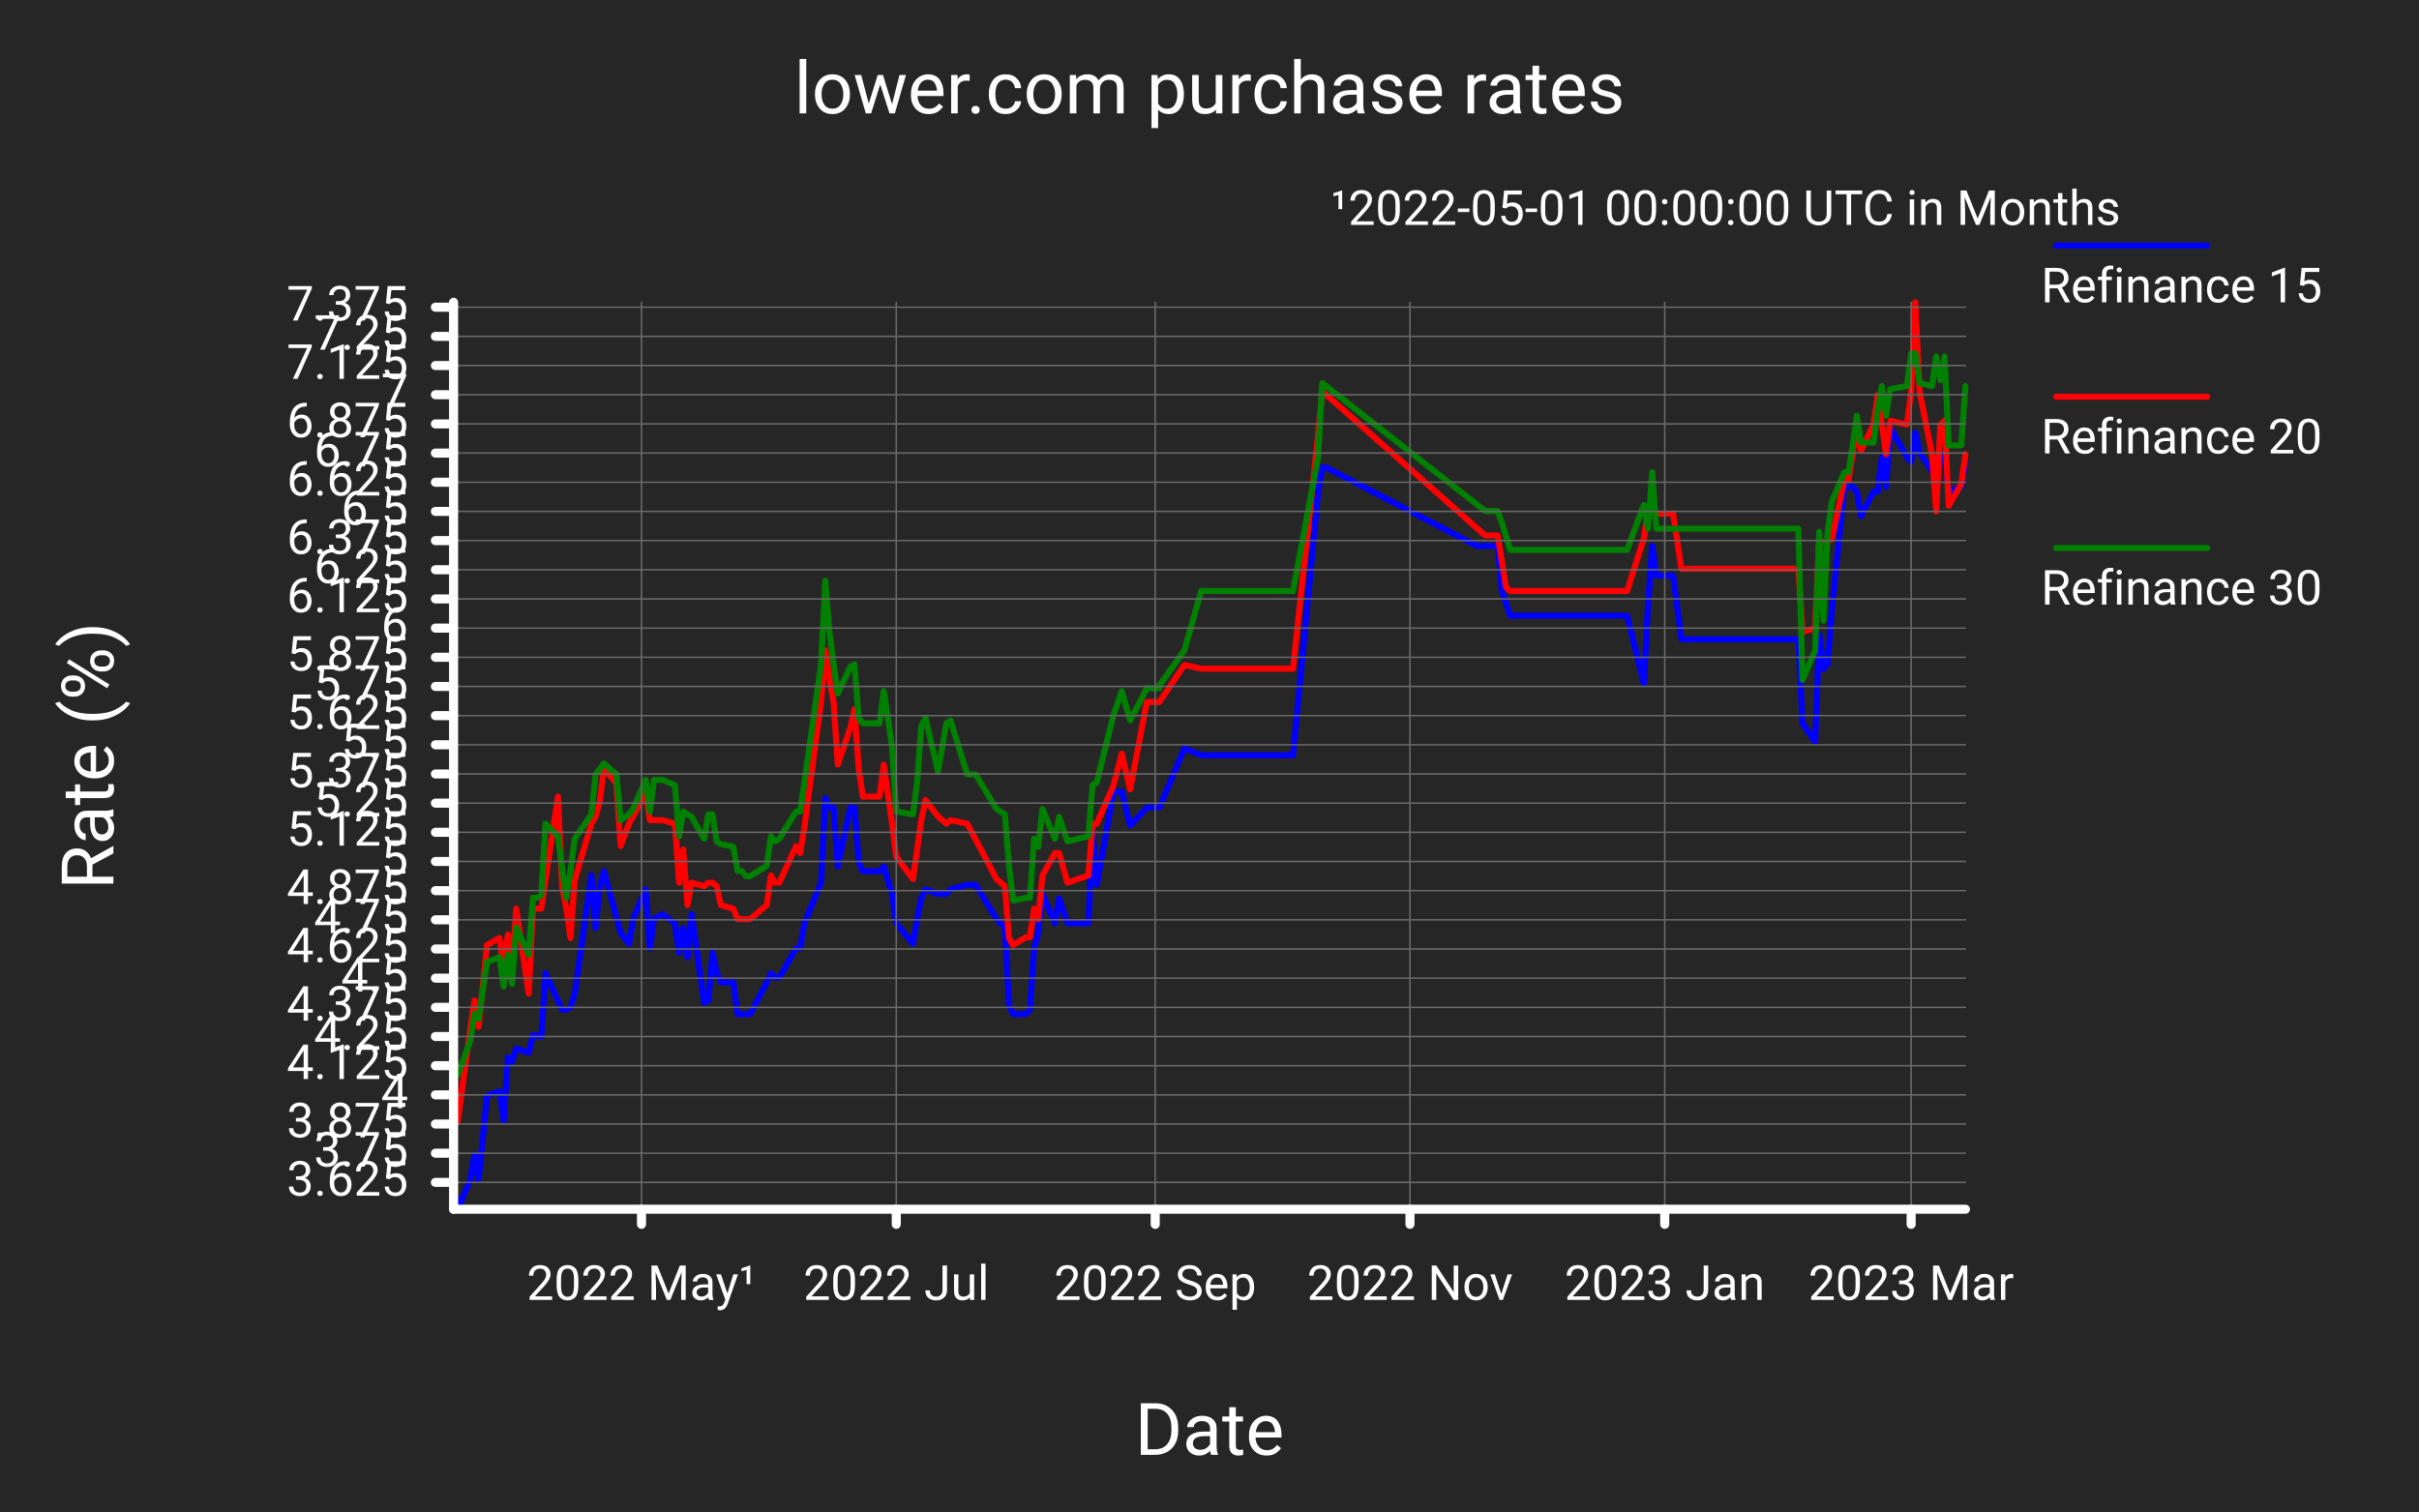
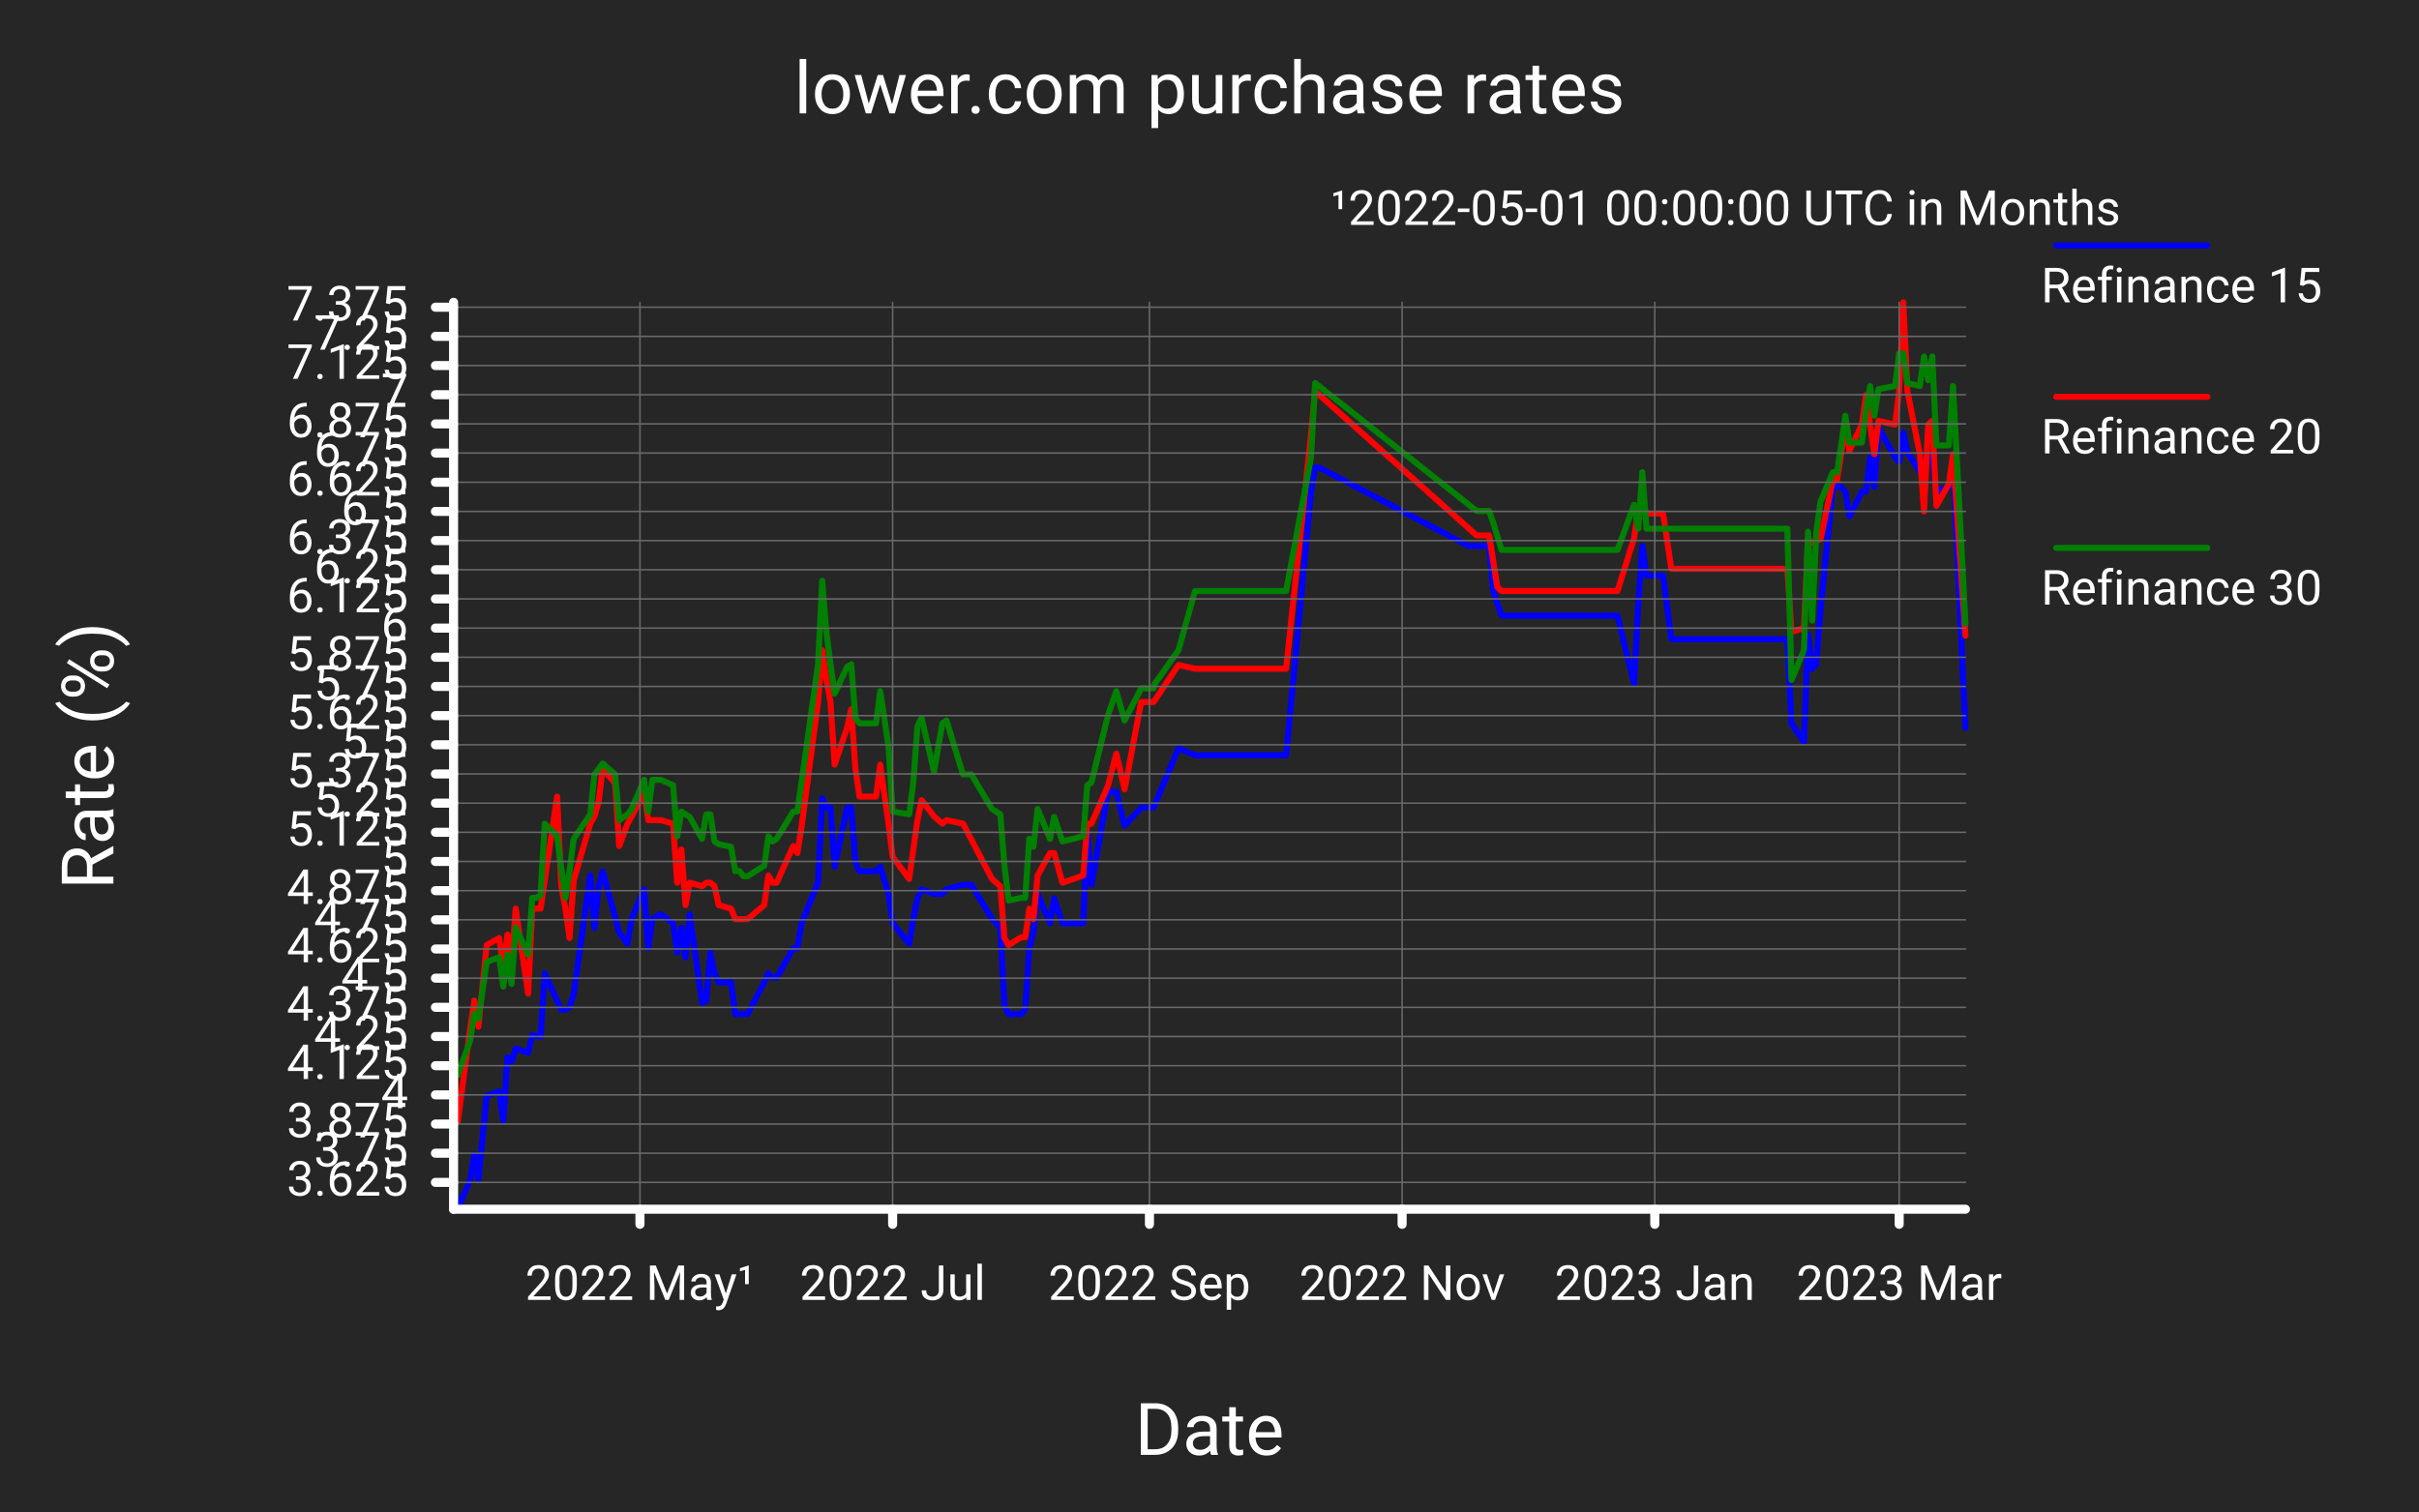
<svg xmlns="http://www.w3.org/2000/svg" class="poloto" width="800" height="500" viewBox="0 0 800 500">
  <style>.poloto{stroke-linecap:round;stroke-linejoin:round;font-family:Roboto,sans-serif;font-size:16px;}.poloto_background{fill:#262626;}.poloto_scatter{stroke-width:7}.poloto_tick_line{stroke:dimgray;stroke-width:0.5}.poloto_line{stroke-width:2}.poloto_text{fill: white;}.poloto_axis_lines{stroke: white;stroke-width:3;fill:none;stroke-dasharray:none}.poloto_title{font-size:24px;dominant-baseline:start;text-anchor:middle;}.poloto_xname{font-size:24px;dominant-baseline:start;text-anchor:middle;}.poloto_yname{font-size:24px;dominant-baseline:start;text-anchor:middle;}.poloto0stroke{stroke:blue;}.poloto1stroke{stroke:red;}.poloto2stroke{stroke:green;}.poloto3stroke{stroke:gold;}.poloto4stroke{stroke:aqua;}.poloto5stroke{stroke:lime;}.poloto6stroke{stroke:orange;}.poloto7stroke{stroke:chocolate;}.poloto0fill{fill:blue;}.poloto1fill{fill:red;}.poloto2fill{fill:green;}.poloto3fill{fill:gold;}.poloto4fill{fill:aqua;}.poloto5fill{fill:lime;}.poloto6fill{fill:orange;}.poloto7fill{fill:chocolate;}</style>
  <circle r="1e5" class="poloto_background" />
  <text class="poloto_text poloto_legend_text" x="675" y="100">Refinance 15</text>
  <line class="poloto_line poloto_legend_icon poloto0stroke poloto0legend" stroke="black" x1="680" x2="730" y1="81.25" y2="81.25" />
-   <path class="poloto_line poloto0stroke" fill="none" stroke="black" d=" M 150.00 393.13 L 151.38 400.00 L 155.52 390.27 L 156.91 381.94 L 158.29 390.27 L 158.29 390.27 L 161.05 362.48 L 165.19 361.01 L 166.57 370.74 L 167.96 349.74 L 169.34 351.21 L 170.72 346.81 L 174.86 348.28 L 176.24 342.41 L 176.24 342.41 L 179.01 342.95 L 180.39 321.95 L 184.53 331.06 L 185.91 333.99 L 187.29 333.99 L 188.67 333.22 L 190.06 328.74 L 195.58 289.53 L 196.96 306.97 L 198.34 293.46 L 199.72 288.21 L 199.72 288.21 L 205.25 308.52 L 208.01 312.22 L 209.39 303.96 L 213.54 294.16 L 214.92 313.69 L 216.30 303.96 L 216.30 303.96 L 219.06 302.42 L 223.20 305.43 L 224.59 315.16 L 224.59 315.16 L 225.97 306.90 L 227.35 316.70 L 228.73 302.42 L 232.87 331.76 L 234.25 331.06 L 235.64 315.16 L 235.64 315.16 L 237.02 321.95 L 238.40 324.96 L 242.54 324.96 L 243.92 335.46 L 245.30 335.46 L 246.69 335.46 L 248.07 335.46 L 253.59 324.96 L 254.97 321.95 L 256.35 323.42 L 257.73 323.42 L 257.73 323.42 L 263.26 313.69 L 264.64 313.69 L 266.02 305.43 L 271.55 291.92 L 272.93 264.05 L 274.31 267.14 L 275.69 267.14 L 277.07 286.67 L 281.22 267.14 L 282.60 267.14 L 283.98 285.13 L 285.36 288.21 L 290.88 288.21 L 292.27 286.67 L 293.65 291.22 L 295.03 295.70 L 296.41 305.43 L 301.93 312.22 L 303.31 303.96 L 304.70 297.17 L 306.08 294.16 L 310.22 295.70 L 312.98 295.70 L 314.36 294.16 L 319.89 292.69 L 319.89 292.69 L 319.89 292.69 L 319.89 292.69 L 319.89 292.69 L 319.89 292.69 L 322.65 292.69 L 322.65 292.69 L 322.65 292.69 L 322.65 292.69 L 322.65 292.69 L 322.65 292.69 L 329.56 303.96 L 332.32 306.90 L 333.70 332.53 L 335.08 335.46 L 339.23 335.46 L 340.61 333.99 L 341.99 313.69 L 343.37 308.44 L 344.75 295.70 L 348.90 305.43 L 348.90 305.43 L 350.28 297.17 L 353.04 305.43 L 353.04 305.43 L 359.94 305.43 L 361.33 274.70 L 362.71 292.69 L 368.23 261.89 L 370.99 261.89 L 370.99 261.89 L 373.76 273.16 L 379.28 267.14 L 379.28 267.14 L 379.28 267.14 L 379.28 267.14 L 379.28 267.14 L 379.28 267.14 L 379.28 267.14 L 379.28 267.14 L 379.28 267.14 L 383.43 267.14 L 391.71 247.53 L 397.24 249.85 L 397.24 249.85 L 401.38 249.85 L 406.91 249.85 L 408.29 249.85 L 408.29 249.85 L 408.29 249.85 L 408.29 249.85 L 408.29 249.85 L 426.24 249.85 L 427.62 249.85 L 435.91 162.92 L 437.29 154.66 L 438.67 154.66 L 488.40 180.60 L 493.92 180.60 L 495.30 180.60 L 496.69 195.50 L 499.45 203.68 L 499.45 203.68 L 504.97 203.68 L 506.35 203.68 L 507.73 203.68 L 509.12 203.68 L 513.26 203.68 L 514.64 203.68 L 517.40 203.68 L 518.78 203.68 L 522.93 203.68 L 524.31 203.68 L 524.31 203.68 L 528.45 203.68 L 532.60 203.68 L 533.98 203.68 L 535.36 203.68 L 536.74 203.68 L 538.12 203.68 L 543.65 226.15 L 545.03 200.21 L 546.41 180.60 L 547.79 190.40 L 551.93 190.40 L 553.31 190.40 L 553.31 190.40 L 556.08 211.48 L 557.46 211.48 L 561.60 211.48 L 562.98 211.48 L 564.36 211.48 L 565.75 211.48 L 567.13 211.48 L 567.13 211.48 L 567.13 211.48 L 567.13 211.48 L 574.03 211.48 L 576.80 211.48 L 580.94 211.48 L 582.32 211.48 L 585.08 211.48 L 586.46 211.48 L 591.99 211.48 L 593.37 211.48 L 594.75 211.48 L 596.13 239.27 L 600.28 245.45 L 601.66 209.93 L 603.04 221.28 L 604.42 219.74 L 605.80 201.75 L 609.94 161.07 L 611.33 161.07 L 612.71 161.07 L 614.09 162.61 L 615.47 170.79 L 619.61 162.61 L 620.99 162.61 L 622.38 151.26 L 623.76 161.07 L 625.14 141.46 L 630.66 151.26 L 632.04 152.80 L 633.43 143.08 L 634.81 149.64 L 638.95 155.97 L 640.33 152.80 L 641.71 151.26 L 643.09 151.26 L 644.48 162.61 L 648.62 161.07 L 650.00 152.80" />
+   <path class="poloto_line poloto0stroke" fill="none" stroke="black" d=" M 150.00 393.13 L 151.37 400.00 L 155.48 390.27 L 156.85 381.94 L 158.22 390.27 L 158.22 390.27 L 160.96 362.48 L 165.07 361.01 L 166.44 370.74 L 167.81 349.74 L 169.18 351.21 L 170.55 346.81 L 174.66 348.28 L 176.03 342.41 L 176.03 342.41 L 178.77 342.95 L 180.14 321.95 L 184.25 331.06 L 185.62 333.99 L 186.99 333.99 L 188.36 333.22 L 189.73 328.74 L 195.21 289.53 L 196.58 306.97 L 197.95 293.46 L 199.32 288.21 L 199.32 288.21 L 204.79 308.52 L 207.53 312.22 L 208.90 303.96 L 213.01 294.16 L 214.38 313.69 L 215.75 303.96 L 215.75 303.96 L 218.49 302.42 L 222.60 305.43 L 223.97 315.16 L 223.97 315.16 L 225.34 306.90 L 226.71 316.70 L 228.08 302.42 L 232.19 331.76 L 233.56 331.06 L 234.93 315.16 L 234.93 315.16 L 236.30 321.95 L 237.67 324.96 L 241.78 324.96 L 243.15 335.46 L 244.52 335.46 L 245.89 335.46 L 247.26 335.46 L 252.74 324.96 L 254.11 321.95 L 255.48 323.42 L 256.85 323.42 L 256.85 323.42 L 262.33 313.69 L 263.70 313.69 L 265.07 305.43 L 270.55 291.92 L 271.92 264.05 L 273.29 267.14 L 274.66 267.14 L 276.03 286.67 L 280.14 267.14 L 281.51 267.14 L 282.88 285.13 L 284.25 288.21 L 289.73 288.21 L 291.10 286.67 L 292.47 291.22 L 293.84 295.70 L 295.21 305.43 L 300.68 312.22 L 302.05 303.96 L 303.42 297.17 L 304.79 294.16 L 308.90 295.70 L 311.64 295.70 L 313.01 294.16 L 318.49 292.69 L 318.49 292.69 L 318.49 292.69 L 318.49 292.69 L 318.49 292.69 L 318.49 292.69 L 321.23 292.69 L 321.23 292.69 L 321.23 292.69 L 321.23 292.69 L 321.23 292.69 L 321.23 292.69 L 328.08 303.96 L 330.82 306.90 L 332.19 332.53 L 333.56 335.46 L 337.67 335.46 L 339.04 333.99 L 340.41 313.69 L 341.78 308.44 L 343.15 295.70 L 347.26 305.43 L 347.26 305.43 L 348.63 297.17 L 351.37 305.43 L 351.37 305.43 L 358.22 305.43 L 359.59 274.70 L 360.96 292.69 L 366.44 261.89 L 369.18 261.89 L 369.18 261.89 L 371.92 273.16 L 377.40 267.14 L 377.40 267.14 L 377.40 267.14 L 377.40 267.14 L 377.40 267.14 L 377.40 267.14 L 377.40 267.14 L 377.40 267.14 L 377.40 267.14 L 381.51 267.14 L 389.73 247.53 L 395.21 249.85 L 395.21 249.85 L 399.32 249.85 L 404.79 249.85 L 406.16 249.85 L 406.16 249.85 L 406.16 249.85 L 406.16 249.85 L 406.16 249.85 L 423.97 249.85 L 425.34 249.85 L 433.56 162.92 L 434.93 154.66 L 436.30 154.66 L 485.62 180.60 L 491.10 180.60 L 492.47 180.60 L 493.84 195.50 L 496.58 203.68 L 496.58 203.68 L 502.05 203.68 L 503.42 203.68 L 504.79 203.68 L 506.16 203.68 L 510.27 203.68 L 511.64 203.68 L 514.38 203.68 L 515.75 203.68 L 519.86 203.68 L 521.23 203.68 L 521.23 203.68 L 525.34 203.68 L 529.45 203.68 L 530.82 203.68 L 532.19 203.68 L 533.56 203.68 L 534.93 203.68 L 540.41 226.15 L 541.78 200.21 L 543.15 180.60 L 544.52 190.40 L 548.63 190.40 L 550.00 190.40 L 550.00 190.40 L 552.74 211.48 L 554.11 211.48 L 558.22 211.48 L 559.59 211.48 L 560.96 211.48 L 562.33 211.48 L 563.70 211.48 L 563.70 211.48 L 563.70 211.48 L 563.70 211.48 L 570.55 211.48 L 573.29 211.48 L 577.40 211.48 L 578.77 211.48 L 581.51 211.48 L 582.88 211.48 L 588.36 211.48 L 589.73 211.48 L 591.10 211.48 L 592.47 239.27 L 596.58 245.45 L 597.95 209.93 L 599.32 221.28 L 600.68 219.74 L 602.05 201.75 L 606.16 161.07 L 607.53 161.07 L 608.90 161.07 L 610.27 162.61 L 611.64 170.79 L 615.75 162.61 L 617.12 162.61 L 618.49 151.26 L 619.86 161.07 L 621.23 141.46 L 626.71 151.26 L 628.08 152.80 L 629.45 143.08 L 630.82 149.64 L 634.93 155.97 L 636.30 152.80 L 637.67 151.26 L 639.04 151.26 L 640.41 162.61 L 644.52 161.07 L 645.89 152.80 L 650.00 240.81" />
  <text class="poloto_text poloto_legend_text" x="675" y="150">Refinance 20</text>
  <line class="poloto_line poloto_legend_icon poloto1stroke poloto1legend" stroke="black" x1="680" x2="730" y1="131.25" y2="131.25" />
-   <path class="poloto_line poloto1stroke" fill="none" stroke="black" d=" M 150.00 350.51 L 151.38 371.13 L 155.52 340.40 L 156.91 330.98 L 158.29 339.63 L 158.29 339.63 L 161.05 312.61 L 165.19 310.29 L 166.57 320.10 L 167.96 309.14 L 169.34 318.94 L 170.72 300.57 L 174.86 328.67 L 176.24 300.57 L 176.24 300.57 L 179.01 300.57 L 179.01 300.57 L 184.53 263.51 L 185.91 293.15 L 187.29 300.57 L 188.67 310.29 L 190.06 291.22 L 195.58 272.47 L 196.96 270.07 L 198.34 265.29 L 199.72 254.32 L 203.87 259.11 L 205.25 279.88 L 208.01 272.47 L 209.39 270.07 L 213.54 262.27 L 214.92 271.31 L 216.30 271.31 L 216.30 271.31 L 219.06 271.31 L 223.20 272.47 L 224.59 292.00 L 224.59 292.00 L 225.97 281.03 L 227.35 299.41 L 228.73 292.00 L 232.87 293.15 L 234.25 292.00 L 235.64 292.00 L 235.64 292.00 L 237.02 293.15 L 238.40 299.41 L 242.54 300.57 L 243.92 304.04 L 245.30 304.04 L 246.69 304.04 L 248.07 304.04 L 253.59 299.41 L 254.97 289.60 L 256.35 292.00 L 257.73 292.00 L 257.73 292.00 L 263.26 279.88 L 264.64 282.19 L 266.02 273.62 L 271.55 232.24 L 272.93 215.11 L 274.31 224.91 L 275.69 232.24 L 277.07 252.93 L 281.22 240.74 L 282.60 234.64 L 283.98 254.17 L 285.36 263.51 L 290.88 263.51 L 292.27 252.93 L 293.65 262.74 L 295.03 272.47 L 296.41 283.43 L 301.93 290.76 L 303.31 281.03 L 304.70 271.31 L 306.08 264.67 L 310.22 270.07 L 312.98 272.47 L 314.36 271.31 L 319.89 272.47 L 319.89 272.47 L 319.89 272.47 L 319.89 272.47 L 319.89 272.47 L 319.89 272.47 L 319.89 272.47 L 319.89 272.47 L 319.89 272.47 L 319.89 272.47 L 319.89 272.47 L 319.89 272.47 L 329.56 290.76 L 332.32 293.15 L 333.70 310.29 L 335.08 312.61 L 339.23 310.06 L 340.61 310.06 L 341.99 300.57 L 343.37 304.04 L 344.75 289.60 L 348.90 282.19 L 348.90 282.19 L 350.28 282.19 L 353.04 292.00 L 353.04 292.00 L 359.94 289.60 L 361.33 272.47 L 362.71 272.47 L 368.23 259.88 L 370.99 249.31 L 370.99 249.31 L 373.76 261.12 L 379.28 232.24 L 379.28 232.24 L 379.28 232.24 L 379.28 232.24 L 379.28 232.24 L 379.28 232.24 L 379.28 232.24 L 379.28 232.24 L 379.28 232.24 L 383.43 232.24 L 391.71 219.97 L 397.24 221.20 L 400.00 221.20 L 401.38 221.20 L 401.38 221.20 L 408.29 221.20 L 409.67 221.20 L 409.67 221.20 L 409.67 221.20 L 409.67 221.20 L 426.24 221.20 L 427.62 221.20 L 435.91 143.85 L 437.29 129.41 L 437.29 129.41 L 491.16 177.12 L 493.92 177.12 L 495.30 177.12 L 498.07 194.26 L 499.45 195.50 L 499.45 195.50 L 504.97 195.50 L 506.35 195.50 L 507.73 195.50 L 509.12 195.50 L 513.26 195.50 L 514.64 195.50 L 517.40 195.50 L 518.78 195.50 L 522.93 195.50 L 524.31 195.50 L 524.31 195.50 L 528.45 195.50 L 532.60 195.50 L 533.98 195.50 L 535.36 195.50 L 536.74 195.50 L 538.12 195.50 L 543.65 178.05 L 545.03 168.55 L 546.41 167.32 L 547.79 169.87 L 551.93 169.87 L 553.31 169.87 L 553.31 169.87 L 556.08 188.16 L 557.46 188.16 L 561.60 188.16 L 562.98 188.16 L 564.36 188.16 L 565.75 188.16 L 567.13 188.16 L 567.13 188.16 L 572.65 188.16 L 572.65 188.16 L 574.03 188.16 L 576.80 188.16 L 580.94 188.16 L 582.32 188.16 L 585.08 188.16 L 586.46 188.16 L 591.99 188.16 L 593.37 188.16 L 594.75 188.16 L 596.13 209.01 L 600.28 207.77 L 601.66 178.36 L 603.04 179.59 L 603.04 179.59 L 605.80 178.36 L 609.94 158.75 L 611.33 158.75 L 612.71 150.26 L 614.09 140.45 L 615.47 149.02 L 619.61 140.45 L 620.99 130.65 L 622.38 140.45 L 623.76 150.26 L 625.14 139.22 L 630.66 140.45 L 632.04 129.41 L 633.43 100.00 L 634.81 129.41 L 638.95 150.26 L 640.33 169.17 L 641.71 140.45 L 643.09 139.22 L 644.48 167.32 L 648.62 160.06 L 650.00 150.26" />
+   <path class="poloto_line poloto1stroke" fill="none" stroke="black" d=" M 150.00 350.51 L 151.37 371.13 L 155.48 340.40 L 156.85 330.98 L 158.22 339.63 L 158.22 339.63 L 160.96 312.61 L 165.07 310.29 L 166.44 320.10 L 167.81 309.14 L 169.18 318.94 L 170.55 300.57 L 174.66 328.67 L 176.03 300.57 L 176.03 300.57 L 178.77 300.57 L 178.77 300.57 L 184.25 263.51 L 185.62 293.15 L 186.99 300.57 L 188.36 310.29 L 189.73 291.22 L 195.21 272.47 L 196.58 270.07 L 197.95 265.29 L 199.32 254.32 L 203.42 259.11 L 204.79 279.88 L 207.53 272.47 L 208.90 270.07 L 213.01 262.27 L 214.38 271.31 L 215.75 271.31 L 215.75 271.31 L 218.49 271.31 L 222.60 272.47 L 223.97 292.00 L 223.97 292.00 L 225.34 281.03 L 226.71 299.41 L 228.08 292.00 L 232.19 293.15 L 233.56 292.00 L 234.93 292.00 L 234.93 292.00 L 236.30 293.15 L 237.67 299.41 L 241.78 300.57 L 243.15 304.04 L 244.52 304.04 L 245.89 304.04 L 247.26 304.04 L 252.74 299.41 L 254.11 289.60 L 255.48 292.00 L 256.85 292.00 L 256.85 292.00 L 262.33 279.88 L 263.70 282.19 L 265.07 273.62 L 270.55 232.24 L 271.92 215.11 L 273.29 224.91 L 274.66 232.24 L 276.03 252.93 L 280.14 240.74 L 281.51 234.64 L 282.88 254.17 L 284.25 263.51 L 289.73 263.51 L 291.10 252.93 L 292.47 262.74 L 293.84 272.47 L 295.21 283.43 L 300.68 290.76 L 302.05 281.03 L 303.42 271.31 L 304.79 264.67 L 308.90 270.07 L 311.64 272.47 L 313.01 271.31 L 318.49 272.47 L 318.49 272.47 L 318.49 272.47 L 318.49 272.47 L 318.49 272.47 L 318.49 272.47 L 318.49 272.47 L 318.49 272.47 L 318.49 272.47 L 318.49 272.47 L 318.49 272.47 L 318.49 272.47 L 328.08 290.76 L 330.82 293.15 L 332.19 310.29 L 333.56 312.61 L 337.67 310.06 L 339.04 310.06 L 340.41 300.57 L 341.78 304.04 L 343.15 289.60 L 347.26 282.19 L 347.26 282.19 L 348.63 282.19 L 351.37 292.00 L 351.37 292.00 L 358.22 289.60 L 359.59 272.47 L 360.96 272.47 L 366.44 259.88 L 369.18 249.31 L 369.18 249.31 L 371.92 261.12 L 377.40 232.24 L 377.40 232.24 L 377.40 232.24 L 377.40 232.24 L 377.40 232.24 L 377.40 232.24 L 377.40 232.24 L 377.40 232.24 L 377.40 232.24 L 381.51 232.24 L 389.73 219.97 L 395.21 221.20 L 397.95 221.20 L 399.32 221.20 L 399.32 221.20 L 406.16 221.20 L 407.53 221.20 L 407.53 221.20 L 407.53 221.20 L 407.53 221.20 L 423.97 221.20 L 425.34 221.20 L 433.56 143.85 L 434.93 129.41 L 434.93 129.41 L 488.36 177.12 L 491.10 177.12 L 492.47 177.12 L 495.21 194.26 L 496.58 195.50 L 496.58 195.50 L 502.05 195.50 L 503.42 195.50 L 504.79 195.50 L 506.16 195.50 L 510.27 195.50 L 511.64 195.50 L 514.38 195.50 L 515.75 195.50 L 519.86 195.50 L 521.23 195.50 L 521.23 195.50 L 525.34 195.50 L 529.45 195.50 L 530.82 195.50 L 532.19 195.50 L 533.56 195.50 L 534.93 195.50 L 540.41 178.05 L 541.78 168.55 L 543.15 167.32 L 544.52 169.87 L 548.63 169.87 L 550.00 169.87 L 550.00 169.87 L 552.74 188.16 L 554.11 188.16 L 558.22 188.16 L 559.59 188.16 L 560.96 188.16 L 562.33 188.16 L 563.70 188.16 L 563.70 188.16 L 569.18 188.16 L 569.18 188.16 L 570.55 188.16 L 573.29 188.16 L 577.40 188.16 L 578.77 188.16 L 581.51 188.16 L 582.88 188.16 L 588.36 188.16 L 589.73 188.16 L 591.10 188.16 L 592.47 209.01 L 596.58 207.77 L 597.95 178.36 L 599.32 179.59 L 599.32 179.59 L 602.05 178.36 L 606.16 158.75 L 607.53 158.75 L 608.90 150.26 L 610.27 140.45 L 611.64 149.02 L 615.75 140.45 L 617.12 130.65 L 618.49 140.45 L 619.86 150.26 L 621.23 139.22 L 626.71 140.45 L 628.08 129.41 L 629.45 100.00 L 630.82 129.41 L 634.93 150.26 L 636.30 169.17 L 637.67 140.45 L 639.04 139.22 L 640.41 167.32 L 644.52 160.06 L 645.89 150.26 L 650.00 210.24" />
  <text class="poloto_text poloto_legend_text" x="675" y="200">Refinance 30</text>
  <line class="poloto_line poloto_legend_icon poloto2stroke poloto2legend" stroke="black" x1="680" x2="730" y1="181.25" y2="181.25" />
-   <path class="poloto_line poloto2stroke" fill="none" stroke="black" d=" M 150.00 348.35 L 151.38 355.69 L 155.52 344.26 L 156.91 335.31 L 158.29 337.00 L 158.29 337.00 L 161.05 318.24 L 165.19 316.62 L 166.57 326.35 L 167.96 315.77 L 169.34 325.50 L 170.72 306.82 L 174.86 315.77 L 176.24 297.01 L 177.62 297.01 L 179.01 296.17 L 180.39 272.47 L 184.53 276.63 L 185.91 287.29 L 187.29 297.01 L 188.67 288.14 L 190.06 277.48 L 195.58 269.38 L 196.96 256.18 L 198.34 254.40 L 199.72 252.55 L 203.87 256.18 L 205.25 271.31 L 208.01 269.38 L 209.39 267.60 L 213.54 257.95 L 214.92 268.45 L 216.30 257.95 L 216.30 257.95 L 219.06 257.95 L 223.20 259.73 L 224.59 276.63 L 224.59 276.63 L 225.97 268.45 L 227.35 269.38 L 228.73 270.23 L 232.87 277.48 L 234.25 269.38 L 235.64 269.38 L 235.64 269.38 L 237.02 278.33 L 238.40 279.26 L 242.54 280.11 L 243.92 288.14 L 245.30 288.14 L 246.69 289.84 L 248.07 289.84 L 253.59 286.36 L 254.97 276.63 L 256.35 278.33 L 257.73 277.48 L 257.73 277.48 L 263.26 268.45 L 264.64 268.45 L 266.02 258.80 L 271.55 219.74 L 272.93 192.10 L 274.31 209.01 L 275.69 219.74 L 277.07 229.46 L 281.22 220.59 L 282.60 219.74 L 283.98 237.49 L 285.36 239.27 L 290.88 239.27 L 292.27 228.62 L 293.65 237.49 L 295.03 247.22 L 296.41 268.45 L 301.93 269.38 L 303.31 258.80 L 304.70 240.20 L 306.08 237.49 L 310.22 255.25 L 312.98 239.27 L 314.36 238.34 L 319.89 256.18 L 319.89 256.18 L 319.89 256.18 L 319.89 256.18 L 319.89 256.18 L 319.89 256.18 L 322.65 256.18 L 322.65 256.18 L 322.65 256.18 L 322.65 256.18 L 322.65 256.18 L 322.65 256.18 L 329.56 267.60 L 332.32 269.38 L 333.70 286.36 L 335.08 297.86 L 339.23 297.01 L 340.61 297.01 L 341.99 277.48 L 343.37 280.11 L 344.75 267.60 L 348.90 277.48 L 348.90 277.48 L 350.28 270.23 L 353.04 278.33 L 353.04 278.33 L 359.94 276.63 L 361.33 259.73 L 362.71 258.80 L 368.23 236.57 L 370.99 228.62 L 370.99 228.62 L 373.76 238.34 L 379.28 227.69 L 379.28 227.69 L 379.28 227.69 L 379.28 227.69 L 379.28 227.69 L 379.28 227.69 L 379.28 227.69 L 379.28 227.69 L 383.43 227.69 L 383.43 226.76 L 391.71 215.11 L 397.24 195.50 L 397.24 195.50 L 401.38 195.50 L 401.38 195.50 L 408.29 195.50 L 409.67 195.50 L 409.67 195.50 L 409.67 195.50 L 409.67 195.50 L 426.24 195.50 L 427.62 195.50 L 435.91 151.34 L 437.29 126.71 L 437.29 126.71 L 491.16 169.02 L 493.92 169.02 L 495.30 169.02 L 496.69 172.95 L 499.45 181.91 L 499.45 181.91 L 504.97 181.91 L 506.35 181.91 L 507.73 181.91 L 509.12 181.91 L 513.26 181.91 L 514.64 181.91 L 517.40 181.91 L 518.78 181.91 L 522.93 181.91 L 524.31 181.91 L 524.31 181.91 L 528.45 181.91 L 532.60 181.91 L 533.98 181.91 L 535.36 181.91 L 536.74 181.91 L 538.12 181.91 L 543.65 167.01 L 545.03 174.88 L 546.41 156.20 L 547.79 174.88 L 551.93 174.88 L 553.31 174.88 L 553.31 174.88 L 556.08 174.88 L 557.46 174.88 L 561.60 174.88 L 562.98 174.88 L 564.36 174.88 L 565.75 174.88 L 567.13 174.88 L 567.13 174.88 L 572.65 174.88 L 572.65 174.88 L 574.03 174.88 L 576.80 174.88 L 580.94 174.88 L 582.32 174.88 L 585.08 174.88 L 586.46 174.88 L 591.99 174.88 L 593.37 174.88 L 594.75 174.88 L 596.13 224.91 L 600.28 215.11 L 601.66 175.89 L 603.04 205.30 L 604.42 175.89 L 605.80 166.01 L 609.94 156.20 L 611.33 156.20 L 612.71 147.32 L 614.09 137.52 L 615.47 146.40 L 619.61 146.40 L 620.99 135.59 L 622.38 127.71 L 623.76 137.52 L 625.14 128.72 L 630.66 127.71 L 632.04 116.91 L 633.43 116.91 L 634.81 126.71 L 638.95 127.71 L 640.33 117.91 L 641.71 125.78 L 643.09 117.91 L 644.48 147.32 L 648.62 147.32 L 650.00 127.71" />
+   <path class="poloto_line poloto2stroke" fill="none" stroke="black" d=" M 150.00 348.35 L 151.37 355.69 L 155.48 344.26 L 156.85 335.31 L 158.22 337.00 L 158.22 337.00 L 160.96 318.24 L 165.07 316.62 L 166.44 326.35 L 167.81 315.77 L 169.18 325.50 L 170.55 306.82 L 174.66 315.77 L 176.03 297.01 L 177.40 297.01 L 178.77 296.17 L 180.14 272.47 L 184.25 276.63 L 185.62 287.29 L 186.99 297.01 L 188.36 288.14 L 189.73 277.48 L 195.21 269.38 L 196.58 256.18 L 197.95 254.40 L 199.32 252.55 L 203.42 256.18 L 204.79 271.31 L 207.53 269.38 L 208.90 267.60 L 213.01 257.95 L 214.38 268.45 L 215.75 257.95 L 215.75 257.95 L 218.49 257.95 L 222.60 259.73 L 223.97 276.63 L 223.97 276.63 L 225.34 268.45 L 226.71 269.38 L 228.08 270.23 L 232.19 277.48 L 233.56 269.38 L 234.93 269.38 L 234.93 269.38 L 236.30 278.33 L 237.67 279.26 L 241.78 280.11 L 243.15 288.14 L 244.52 288.14 L 245.89 289.84 L 247.26 289.84 L 252.74 286.36 L 254.11 276.63 L 255.48 278.33 L 256.85 277.48 L 256.85 277.48 L 262.33 268.45 L 263.70 268.45 L 265.07 258.80 L 270.55 219.74 L 271.92 192.10 L 273.29 209.01 L 274.66 219.74 L 276.03 229.46 L 280.14 220.59 L 281.51 219.74 L 282.88 237.49 L 284.25 239.27 L 289.73 239.27 L 291.10 228.62 L 292.47 237.49 L 293.84 247.22 L 295.21 268.45 L 300.68 269.38 L 302.05 258.80 L 303.42 240.20 L 304.79 237.49 L 308.90 255.25 L 311.64 239.27 L 313.01 238.34 L 318.49 256.18 L 318.49 256.18 L 318.49 256.18 L 318.49 256.18 L 318.49 256.18 L 318.49 256.18 L 321.23 256.18 L 321.23 256.18 L 321.23 256.18 L 321.23 256.18 L 321.23 256.18 L 321.23 256.18 L 328.08 267.60 L 330.82 269.38 L 332.19 286.36 L 333.56 297.86 L 337.67 297.01 L 339.04 297.01 L 340.41 277.48 L 341.78 280.11 L 343.15 267.60 L 347.26 277.48 L 347.26 277.48 L 348.63 270.23 L 351.37 278.33 L 351.37 278.33 L 358.22 276.63 L 359.59 259.73 L 360.96 258.80 L 366.44 236.57 L 369.18 228.62 L 369.18 228.62 L 371.92 238.34 L 377.40 227.69 L 377.40 227.69 L 377.40 227.69 L 377.40 227.69 L 377.40 227.69 L 377.40 227.69 L 377.40 227.69 L 377.40 227.69 L 381.51 227.69 L 381.51 226.76 L 389.73 215.11 L 395.21 195.50 L 395.21 195.50 L 399.32 195.50 L 399.32 195.50 L 406.16 195.50 L 407.53 195.50 L 407.53 195.50 L 407.53 195.50 L 407.53 195.50 L 423.97 195.50 L 425.34 195.50 L 433.56 151.34 L 434.93 126.71 L 434.93 126.71 L 488.36 169.02 L 491.10 169.02 L 492.47 169.02 L 493.84 172.95 L 496.58 181.91 L 496.58 181.91 L 502.05 181.91 L 503.42 181.91 L 504.79 181.91 L 506.16 181.91 L 510.27 181.91 L 511.64 181.91 L 514.38 181.91 L 515.75 181.91 L 519.86 181.91 L 521.23 181.91 L 521.23 181.91 L 525.34 181.91 L 529.45 181.91 L 530.82 181.91 L 532.19 181.91 L 533.56 181.91 L 534.93 181.91 L 540.41 167.01 L 541.78 174.88 L 543.15 156.20 L 544.52 174.88 L 548.63 174.88 L 550.00 174.88 L 550.00 174.88 L 552.74 174.88 L 554.11 174.88 L 558.22 174.88 L 559.59 174.88 L 560.96 174.88 L 562.33 174.88 L 563.70 174.88 L 563.70 174.88 L 569.18 174.88 L 569.18 174.88 L 570.55 174.88 L 573.29 174.88 L 577.40 174.88 L 578.77 174.88 L 581.51 174.88 L 582.88 174.88 L 588.36 174.88 L 589.73 174.88 L 591.10 174.88 L 592.47 224.91 L 596.58 215.11 L 597.95 175.89 L 599.32 205.30 L 600.68 175.89 L 602.05 166.01 L 606.16 156.20 L 607.53 156.20 L 608.90 147.32 L 610.27 137.52 L 611.64 146.40 L 615.75 146.40 L 617.12 135.59 L 618.49 127.71 L 619.86 137.52 L 621.23 128.72 L 626.71 127.71 L 628.08 116.91 L 629.45 116.91 L 630.82 126.71 L 634.93 127.71 L 636.30 117.91 L 637.67 125.78 L 639.04 117.91 L 640.41 147.32 L 644.52 147.32 L 645.89 127.71 L 650.00 206.23" />
  <text class="poloto_labels poloto_text poloto_title" x="400" y="37.5">lower.com purchase rates</text>
  <text class="poloto_labels poloto_text poloto_xname" x="400" y="481.25">Date</text>
  <text class="poloto_labels poloto_text poloto_yname" transform="rotate(-90,37.5,250)" x="37.5" y="250">Rate (%)</text>
  <text class="poloto_tick_labels poloto_text" dominant-baseline="middle" text-anchor="start" x="150" y="70" />
  <line class="poloto_axis_lines" stroke="black" x1="150" x2="144" y1="391.122" y2="391.122" />
  <line class="poloto_tick_line" stroke="black" x1="150" x2="650" y1="391.122" y2="391.122" />
  <text class="poloto_tick_labels poloto_text" dominant-baseline="middle" text-anchor="end" x="135" y="391.122">3.625</text>
  <line class="poloto_axis_lines" stroke="black" x1="150" x2="144" y1="381.472" y2="381.472" />
  <line class="poloto_tick_line" stroke="black" x1="150" x2="650" y1="381.472" y2="381.472" />
  <text class="poloto_tick_labels poloto_text" dominant-baseline="middle" text-anchor="end" x="135" y="381.472">3.75</text>
  <line class="poloto_axis_lines" stroke="black" x1="150" x2="144" y1="371.822" y2="371.822" />
  <line class="poloto_tick_line" stroke="black" x1="150" x2="650" y1="371.822" y2="371.822" />
  <text class="poloto_tick_labels poloto_text" dominant-baseline="middle" text-anchor="end" x="135" y="371.822">3.875</text>
  <line class="poloto_axis_lines" stroke="black" x1="150" x2="144" y1="362.172" y2="362.172" />
  <line class="poloto_tick_line" stroke="black" x1="150" x2="650" y1="362.172" y2="362.172" />
  <text class="poloto_tick_labels poloto_text" dominant-baseline="middle" text-anchor="end" x="135" y="362.172">4</text>
  <line class="poloto_axis_lines" stroke="black" x1="150" x2="144" y1="352.522" y2="352.522" />
  <line class="poloto_tick_line" stroke="black" x1="150" x2="650" y1="352.522" y2="352.522" />
  <text class="poloto_tick_labels poloto_text" dominant-baseline="middle" text-anchor="end" x="135" y="352.522">4.125</text>
  <line class="poloto_axis_lines" stroke="black" x1="150" x2="144" y1="342.872" y2="342.872" />
  <line class="poloto_tick_line" stroke="black" x1="150" x2="650" y1="342.872" y2="342.872" />
  <text class="poloto_tick_labels poloto_text" dominant-baseline="middle" text-anchor="end" x="135" y="342.872">4.25</text>
  <line class="poloto_axis_lines" stroke="black" x1="150" x2="144" y1="333.222" y2="333.222" />
  <line class="poloto_tick_line" stroke="black" x1="150" x2="650" y1="333.222" y2="333.222" />
  <text class="poloto_tick_labels poloto_text" dominant-baseline="middle" text-anchor="end" x="135" y="333.222">4.375</text>
  <line class="poloto_axis_lines" stroke="black" x1="150" x2="144" y1="323.572" y2="323.572" />
  <line class="poloto_tick_line" stroke="black" x1="150" x2="650" y1="323.572" y2="323.572" />
  <text class="poloto_tick_labels poloto_text" dominant-baseline="middle" text-anchor="end" x="135" y="323.572">4.5</text>
  <line class="poloto_axis_lines" stroke="black" x1="150" x2="144" y1="313.922" y2="313.922" />
  <line class="poloto_tick_line" stroke="black" x1="150" x2="650" y1="313.922" y2="313.922" />
  <text class="poloto_tick_labels poloto_text" dominant-baseline="middle" text-anchor="end" x="135" y="313.922">4.625</text>
  <line class="poloto_axis_lines" stroke="black" x1="150" x2="144" y1="304.272" y2="304.272" />
  <line class="poloto_tick_line" stroke="black" x1="150" x2="650" y1="304.272" y2="304.272" />
  <text class="poloto_tick_labels poloto_text" dominant-baseline="middle" text-anchor="end" x="135" y="304.272">4.75</text>
  <line class="poloto_axis_lines" stroke="black" x1="150" x2="144" y1="294.622" y2="294.622" />
  <line class="poloto_tick_line" stroke="black" x1="150" x2="650" y1="294.622" y2="294.622" />
  <text class="poloto_tick_labels poloto_text" dominant-baseline="middle" text-anchor="end" x="135" y="294.622">4.875</text>
  <line class="poloto_axis_lines" stroke="black" x1="150" x2="144" y1="284.972" y2="284.972" />
  <line class="poloto_tick_line" stroke="black" x1="150" x2="650" y1="284.972" y2="284.972" />
  <text class="poloto_tick_labels poloto_text" dominant-baseline="middle" text-anchor="end" x="135" y="284.972">5</text>
  <line class="poloto_axis_lines" stroke="black" x1="150" x2="144" y1="275.322" y2="275.322" />
  <line class="poloto_tick_line" stroke="black" x1="150" x2="650" y1="275.322" y2="275.322" />
  <text class="poloto_tick_labels poloto_text" dominant-baseline="middle" text-anchor="end" x="135" y="275.322">5.125</text>
  <line class="poloto_axis_lines" stroke="black" x1="150" x2="144" y1="265.672" y2="265.672" />
  <line class="poloto_tick_line" stroke="black" x1="150" x2="650" y1="265.672" y2="265.672" />
  <text class="poloto_tick_labels poloto_text" dominant-baseline="middle" text-anchor="end" x="135" y="265.672">5.25</text>
  <line class="poloto_axis_lines" stroke="black" x1="150" x2="144" y1="256.022" y2="256.022" />
  <line class="poloto_tick_line" stroke="black" x1="150" x2="650" y1="256.022" y2="256.022" />
  <text class="poloto_tick_labels poloto_text" dominant-baseline="middle" text-anchor="end" x="135" y="256.022">5.375</text>
  <line class="poloto_axis_lines" stroke="black" x1="150" x2="144" y1="246.372" y2="246.372" />
  <line class="poloto_tick_line" stroke="black" x1="150" x2="650" y1="246.372" y2="246.372" />
  <text class="poloto_tick_labels poloto_text" dominant-baseline="middle" text-anchor="end" x="135" y="246.372">5.5</text>
  <line class="poloto_axis_lines" stroke="black" x1="150" x2="144" y1="236.722" y2="236.722" />
  <line class="poloto_tick_line" stroke="black" x1="150" x2="650" y1="236.722" y2="236.722" />
  <text class="poloto_tick_labels poloto_text" dominant-baseline="middle" text-anchor="end" x="135" y="236.722">5.625</text>
  <line class="poloto_axis_lines" stroke="black" x1="150" x2="144" y1="227.072" y2="227.072" />
  <line class="poloto_tick_line" stroke="black" x1="150" x2="650" y1="227.072" y2="227.072" />
  <text class="poloto_tick_labels poloto_text" dominant-baseline="middle" text-anchor="end" x="135" y="227.072">5.75</text>
  <line class="poloto_axis_lines" stroke="black" x1="150" x2="144" y1="217.422" y2="217.422" />
  <line class="poloto_tick_line" stroke="black" x1="150" x2="650" y1="217.422" y2="217.422" />
  <text class="poloto_tick_labels poloto_text" dominant-baseline="middle" text-anchor="end" x="135" y="217.422">5.875</text>
  <line class="poloto_axis_lines" stroke="black" x1="150" x2="144" y1="207.771" y2="207.771" />
  <line class="poloto_tick_line" stroke="black" x1="150" x2="650" y1="207.771" y2="207.771" />
  <text class="poloto_tick_labels poloto_text" dominant-baseline="middle" text-anchor="end" x="135" y="207.771">6</text>
  <line class="poloto_axis_lines" stroke="black" x1="150" x2="144" y1="198.121" y2="198.121" />
  <line class="poloto_tick_line" stroke="black" x1="150" x2="650" y1="198.121" y2="198.121" />
  <text class="poloto_tick_labels poloto_text" dominant-baseline="middle" text-anchor="end" x="135" y="198.121">6.125</text>
  <line class="poloto_axis_lines" stroke="black" x1="150" x2="144" y1="188.471" y2="188.471" />
  <line class="poloto_tick_line" stroke="black" x1="150" x2="650" y1="188.471" y2="188.471" />
  <text class="poloto_tick_labels poloto_text" dominant-baseline="middle" text-anchor="end" x="135" y="188.471">6.25</text>
  <line class="poloto_axis_lines" stroke="black" x1="150" x2="144" y1="178.821" y2="178.821" />
  <line class="poloto_tick_line" stroke="black" x1="150" x2="650" y1="178.821" y2="178.821" />
  <text class="poloto_tick_labels poloto_text" dominant-baseline="middle" text-anchor="end" x="135" y="178.821">6.375</text>
  <line class="poloto_axis_lines" stroke="black" x1="150" x2="144" y1="169.171" y2="169.171" />
  <line class="poloto_tick_line" stroke="black" x1="150" x2="650" y1="169.171" y2="169.171" />
  <text class="poloto_tick_labels poloto_text" dominant-baseline="middle" text-anchor="end" x="135" y="169.171">6.5</text>
  <line class="poloto_axis_lines" stroke="black" x1="150" x2="144" y1="159.521" y2="159.521" />
  <line class="poloto_tick_line" stroke="black" x1="150" x2="650" y1="159.521" y2="159.521" />
  <text class="poloto_tick_labels poloto_text" dominant-baseline="middle" text-anchor="end" x="135" y="159.521">6.625</text>
  <line class="poloto_axis_lines" stroke="black" x1="150" x2="144" y1="149.871" y2="149.871" />
  <line class="poloto_tick_line" stroke="black" x1="150" x2="650" y1="149.871" y2="149.871" />
  <text class="poloto_tick_labels poloto_text" dominant-baseline="middle" text-anchor="end" x="135" y="149.871">6.75</text>
  <line class="poloto_axis_lines" stroke="black" x1="150" x2="144" y1="140.221" y2="140.221" />
  <line class="poloto_tick_line" stroke="black" x1="150" x2="650" y1="140.221" y2="140.221" />
  <text class="poloto_tick_labels poloto_text" dominant-baseline="middle" text-anchor="end" x="135" y="140.221">6.875</text>
  <line class="poloto_axis_lines" stroke="black" x1="150" x2="144" y1="130.571" y2="130.571" />
  <line class="poloto_tick_line" stroke="black" x1="150" x2="650" y1="130.571" y2="130.571" />
  <text class="poloto_tick_labels poloto_text" dominant-baseline="middle" text-anchor="end" x="135" y="130.571">7</text>
  <line class="poloto_axis_lines" stroke="black" x1="150" x2="144" y1="120.921" y2="120.921" />
  <line class="poloto_tick_line" stroke="black" x1="150" x2="650" y1="120.921" y2="120.921" />
  <text class="poloto_tick_labels poloto_text" dominant-baseline="middle" text-anchor="end" x="135" y="120.921">7.125</text>
  <line class="poloto_axis_lines" stroke="black" x1="150" x2="144" y1="111.271" y2="111.271" />
  <line class="poloto_tick_line" stroke="black" x1="150" x2="650" y1="111.271" y2="111.271" />
  <text class="poloto_tick_labels poloto_text" dominant-baseline="middle" text-anchor="end" x="135" y="111.271">7.25</text>
  <line class="poloto_axis_lines" stroke="black" x1="150" x2="144" y1="101.621" y2="101.621" />
  <line class="poloto_tick_line" stroke="black" x1="150" x2="650" y1="101.621" y2="101.621" />
  <text class="poloto_tick_labels poloto_text" dominant-baseline="middle" text-anchor="end" x="135" y="101.621">7.375</text>
  <text class="poloto_tick_labels poloto_text" dominant-baseline="middle" text-anchor="start" x="440" y="70">¹2022-05-01 00:00:00 UTC in Months</text>
-   <line class="poloto_axis_lines" stroke="black" x1="212.155" x2="212.155" y1="400" y2="405" />
-   <line class="poloto_tick_line" stroke="black" x1="212.155" x2="212.155" y1="400" y2="100" />
-   <text class="poloto_tick_labels poloto_text" dominant-baseline="start" text-anchor="middle" x="212.155" y="430">2022 May¹</text>
-   <line class="poloto_axis_lines" stroke="black" x1="296.409" x2="296.409" y1="400" y2="405" />
-   <line class="poloto_tick_line" stroke="black" x1="296.409" x2="296.409" y1="400" y2="100" />
-   <text class="poloto_tick_labels poloto_text" dominant-baseline="start" text-anchor="middle" x="296.409" y="430">2022 Jul</text>
-   <line class="poloto_axis_lines" stroke="black" x1="382.044" x2="382.044" y1="400" y2="405" />
-   <line class="poloto_tick_line" stroke="black" x1="382.044" x2="382.044" y1="400" y2="100" />
-   <text class="poloto_tick_labels poloto_text" dominant-baseline="start" text-anchor="middle" x="382.044" y="430">2022 Sep</text>
-   <line class="poloto_axis_lines" stroke="black" x1="466.298" x2="466.298" y1="400" y2="405" />
-   <line class="poloto_tick_line" stroke="black" x1="466.298" x2="466.298" y1="400" y2="100" />
-   <text class="poloto_tick_labels poloto_text" dominant-baseline="start" text-anchor="middle" x="466.298" y="430">2022 Nov</text>
-   <line class="poloto_axis_lines" stroke="black" x1="550.552" x2="550.552" y1="400" y2="405" />
-   <line class="poloto_tick_line" stroke="black" x1="550.552" x2="550.552" y1="400" y2="100" />
-   <text class="poloto_tick_labels poloto_text" dominant-baseline="start" text-anchor="middle" x="550.552" y="430">2023 Jan</text>
-   <line class="poloto_axis_lines" stroke="black" x1="632.044" x2="632.044" y1="400" y2="405" />
-   <line class="poloto_tick_line" stroke="black" x1="632.044" x2="632.044" y1="400" y2="100" />
-   <text class="poloto_tick_labels poloto_text" dominant-baseline="start" text-anchor="middle" x="632.044" y="430">2023 Mar</text>
+   <line class="poloto_axis_lines" stroke="black" x1="211.644" x2="211.644" y1="400" y2="405" />
+   <line class="poloto_tick_line" stroke="black" x1="211.644" x2="211.644" y1="400" y2="100" />
+   <text class="poloto_tick_labels poloto_text" dominant-baseline="start" text-anchor="middle" x="211.644" y="430">2022 May¹</text>
+   <line class="poloto_axis_lines" stroke="black" x1="295.205" x2="295.205" y1="400" y2="405" />
+   <line class="poloto_tick_line" stroke="black" x1="295.205" x2="295.205" y1="400" y2="100" />
+   <text class="poloto_tick_labels poloto_text" dominant-baseline="start" text-anchor="middle" x="295.205" y="430">2022 Jul</text>
+   <line class="poloto_axis_lines" stroke="black" x1="380.137" x2="380.137" y1="400" y2="405" />
+   <line class="poloto_tick_line" stroke="black" x1="380.137" x2="380.137" y1="400" y2="100" />
+   <text class="poloto_tick_labels poloto_text" dominant-baseline="start" text-anchor="middle" x="380.137" y="430">2022 Sep</text>
+   <line class="poloto_axis_lines" stroke="black" x1="463.699" x2="463.699" y1="400" y2="405" />
+   <line class="poloto_tick_line" stroke="black" x1="463.699" x2="463.699" y1="400" y2="100" />
+   <text class="poloto_tick_labels poloto_text" dominant-baseline="start" text-anchor="middle" x="463.699" y="430">2022 Nov</text>
+   <line class="poloto_axis_lines" stroke="black" x1="547.26" x2="547.26" y1="400" y2="405" />
+   <line class="poloto_tick_line" stroke="black" x1="547.26" x2="547.26" y1="400" y2="100" />
+   <text class="poloto_tick_labels poloto_text" dominant-baseline="start" text-anchor="middle" x="547.26" y="430">2023 Jan</text>
+   <line class="poloto_axis_lines" stroke="black" x1="628.082" x2="628.082" y1="400" y2="405" />
+   <line class="poloto_tick_line" stroke="black" x1="628.082" x2="628.082" y1="400" y2="100" />
+   <text class="poloto_tick_labels poloto_text" dominant-baseline="start" text-anchor="middle" x="628.082" y="430">2023 Mar</text>
  <path stroke="black" fill="none" class="poloto_axis_lines" d=" M 150 400 L 650 400" />
  <path stroke="black" fill="none" class="poloto_axis_lines" d=" M 150 400 L 150 100" />
</svg>
